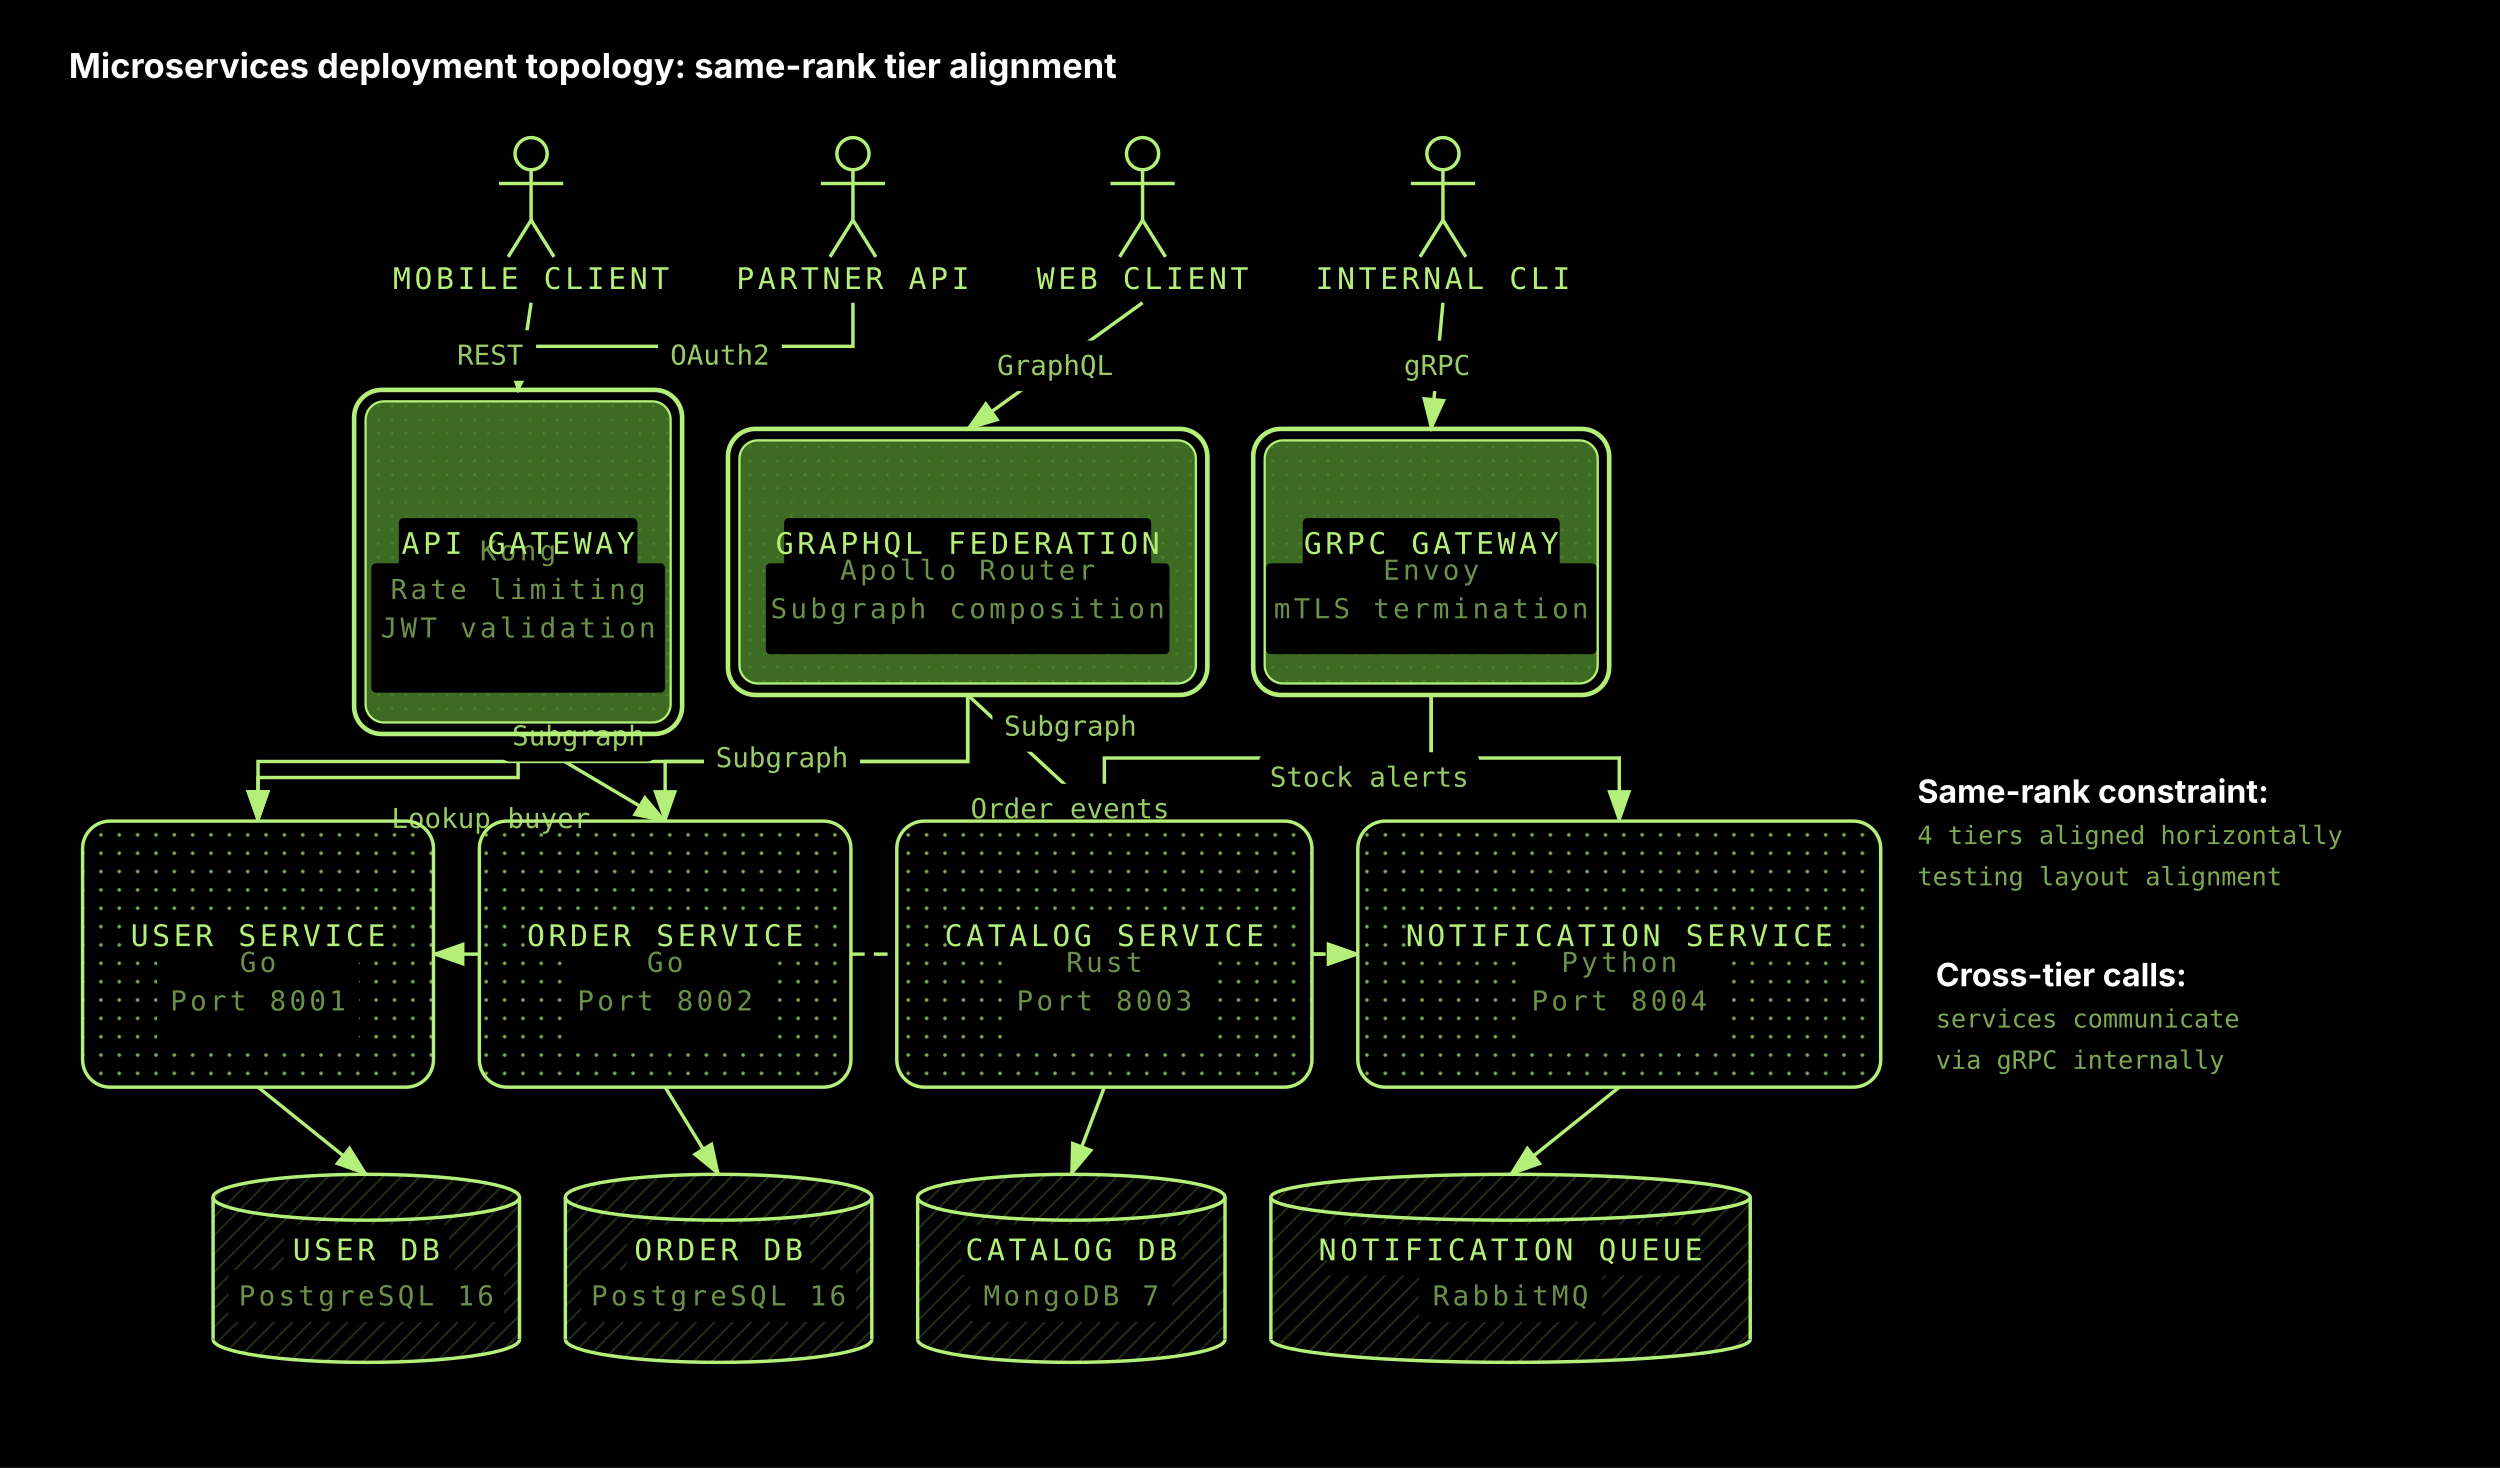
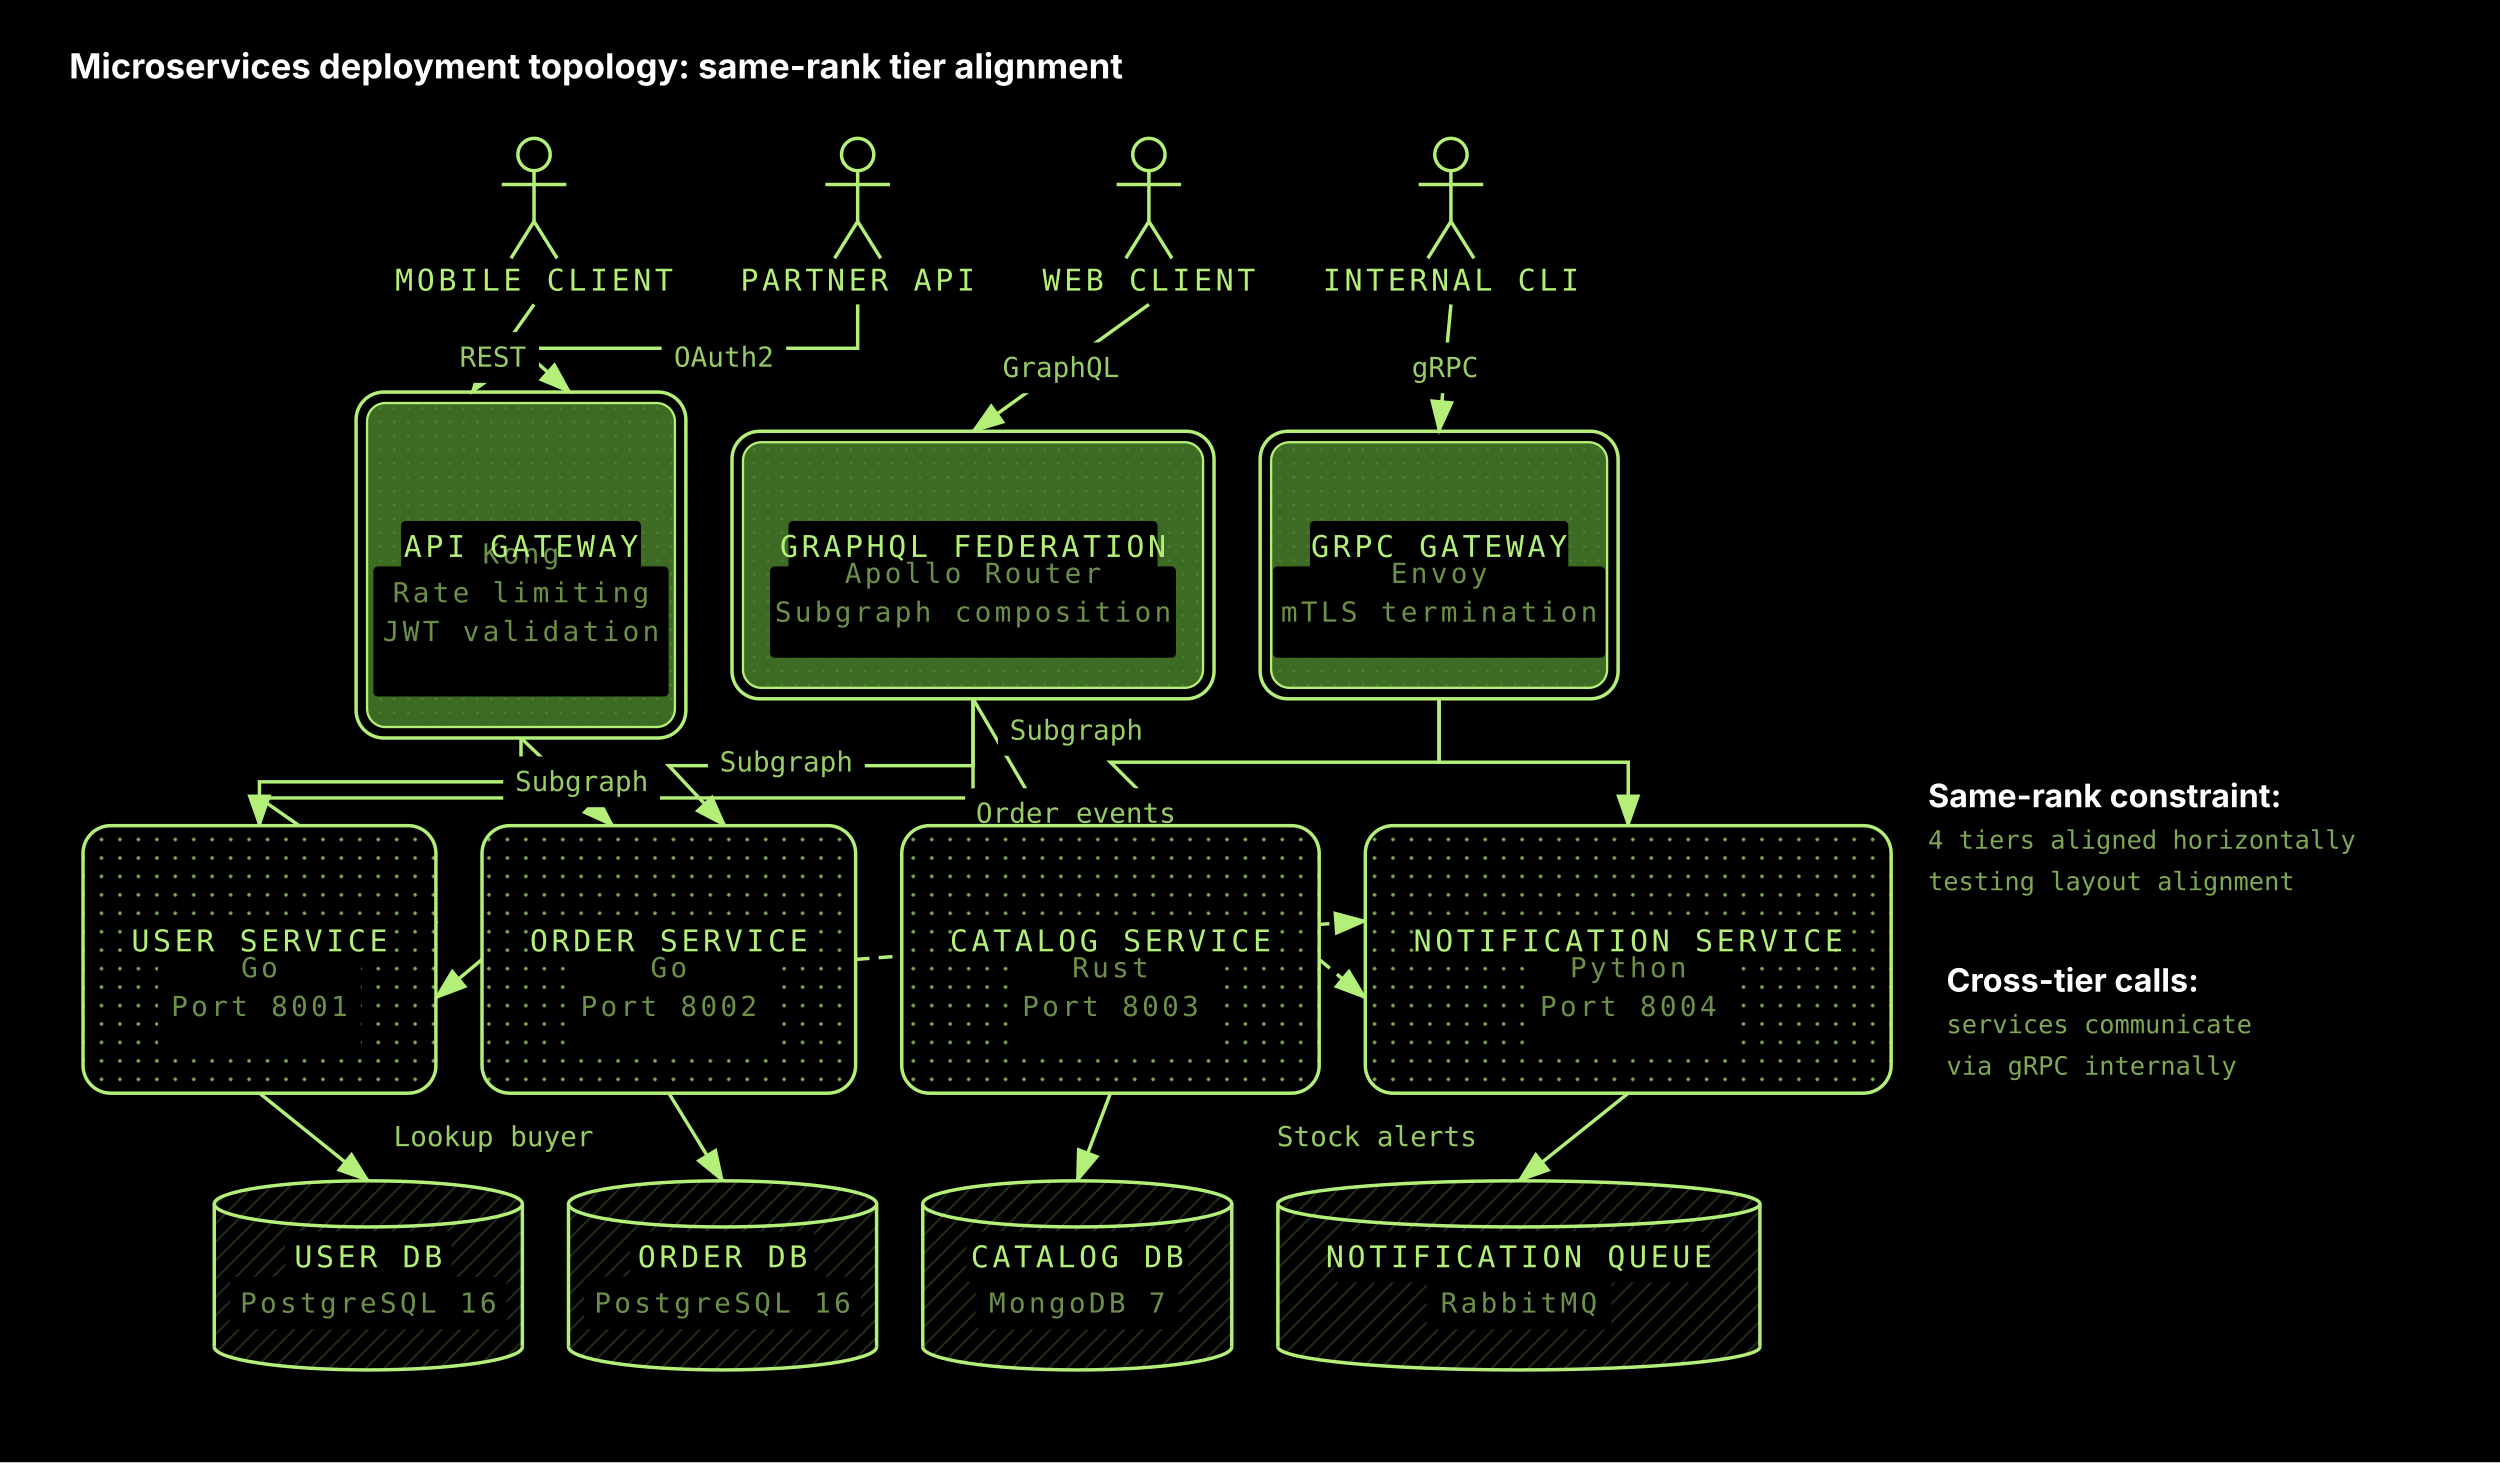
- <svg xmlns="http://www.w3.org/2000/svg" viewBox="0 0 1090 640" width="1090" height="640">
+ <svg xmlns="http://www.w3.org/2000/svg" viewBox="0 0 1084 634" width="1084" height="634">
  <defs>
    <pattern id="dotgrid" width="8" height="8" patternUnits="userSpaceOnUse">
      <rect width="8" height="8" fill="#000000" />
      <circle cx="4" cy="4" r="0.8" fill="#b4f079" opacity="0.7" />
    </pattern>
    <pattern id="crosshatch" width="8" height="8" patternUnits="userSpaceOnUse">
      <rect width="8" height="8" fill="#000000" />
      <path d="M0 8L8 0M-1 1L1 -1M7 9L9 7" stroke="#b4f079" stroke-width="0.8" opacity="0.2" />
    </pattern>
    <pattern id="hero" width="6" height="6" patternUnits="userSpaceOnUse">
      <rect width="6" height="6" fill="#3d6b23" />
      <circle cx="3" cy="3" r="0.6" fill="#5a9a35" opacity="0.5" />
    </pattern>
    <marker id="arrowhead" markerWidth="10" markerHeight="7" refX="9" refY="3.5" orient="auto" markerUnits="strokeWidth">
      <polygon points="0 0, 10 3.5, 0 7" fill="#b4f079" />
    </marker>
    <marker id="arrowhead-reverse" markerWidth="10" markerHeight="7" refX="1" refY="3.5" orient="auto" markerUnits="strokeWidth">
      <polygon points="10 0, 0 3.5, 10 7" fill="#b4f079" />
    </marker>
  </defs>
  <rect width="100%" height="100%" fill="#000000" />
  <g class="diagram">
    <text x="30" y="34" font-family="'Inter', 'Helvetica Neue', Arial, sans-serif" font-size="15" fill="#ffffff" font-weight="700">Microservices deployment topology: same-rank tier alignment</text>
-     <line x1="231.56" y1="132" x2="225.9" y2="170" stroke="#b4f079" stroke-width="1.5" marker-end="url(#arrowhead)" />
+     <line x1="231.56" y1="132" x2="204.733" y2="170" stroke="#b4f079" stroke-width="1.5" marker-end="url(#arrowhead)" />
    <line x1="498.16" y1="132" x2="421.9" y2="187" stroke="#b4f079" stroke-width="1.5" marker-end="url(#arrowhead)" />
-     <polyline points="371.88,132 371.88,151 225.9,151 225.9,170" fill="none" stroke="#b4f079" stroke-width="1.5" marker-end="url(#arrowhead)" />
+     <polyline points="371.88,132 371.88,151 225.9,151 247.067,170" fill="none" stroke="#b4f079" stroke-width="1.5" marker-end="url(#arrowhead)" />
    <line x1="629.12" y1="132" x2="624" y2="187" stroke="#b4f079" stroke-width="1.5" marker-end="url(#arrowhead)" />
    <polyline points="225.9,320 225.9,339 112.5,339 112.5,358" fill="none" stroke="#b4f079" stroke-width="1.5" marker-end="url(#arrowhead)" />
-     <line x1="225.9" y1="320" x2="290" y2="358" stroke="#b4f079" stroke-width="1.5" marker-end="url(#arrowhead)" />
-     <polyline points="421.9,303 421.9,332 112.5,332 112.5,358" fill="none" stroke="#b4f079" stroke-width="1.5" marker-end="url(#arrowhead)" />
-     <polyline points="421.9,303 421.9,332 290,332 290,358" fill="none" stroke="#b4f079" stroke-width="1.5" marker-end="url(#arrowhead)" />
-     <line x1="421.9" y1="303" x2="481.5" y2="358" stroke="#b4f079" stroke-width="1.5" marker-end="url(#arrowhead)" />
-     <polyline points="624,303 624,330.5 481.5,330.5 481.5,358" fill="none" stroke="#b4f079" stroke-width="1.5" marker-end="url(#arrowhead)" />
+     <line x1="225.9" y1="320" x2="265.667" y2="358" stroke="#b4f079" stroke-width="1.5" marker-end="url(#arrowhead)" />
+     <polyline points="421.9,303 421.9,346 112.5,346 189,399.333" fill="none" stroke="#b4f079" stroke-width="1.5" marker-end="url(#arrowhead)" />
+     <polyline points="421.9,303 421.9,332 290,332 314.333,358" fill="none" stroke="#b4f079" stroke-width="1.5" marker-end="url(#arrowhead)" />
+     <line x1="421.9" y1="303" x2="454" y2="358" stroke="#b4f079" stroke-width="1.5" marker-end="url(#arrowhead)" />
+     <polyline points="624,303 624,330.5 481.5,330.5 509,358" fill="none" stroke="#b4f079" stroke-width="1.5" marker-end="url(#arrowhead)" />
    <polyline points="624,303 624,330.5 706,330.5 706,358" fill="none" stroke="#b4f079" stroke-width="1.5" marker-end="url(#arrowhead)" />
    <line x1="112.5" y1="474" x2="159.7" y2="512" stroke="#b4f079" stroke-width="1.5" marker-end="url(#arrowhead)" />
    <line x1="290" y1="474" x2="313.3" y2="512" stroke="#b4f079" stroke-width="1.5" marker-end="url(#arrowhead)" />
    <line x1="481.5" y1="474" x2="467.1" y2="512" stroke="#b4f079" stroke-width="1.5" marker-end="url(#arrowhead)" />
    <line x1="706" y1="474" x2="658.6" y2="512" stroke="#b4f079" stroke-width="1.5" marker-end="url(#arrowhead)" />
-     <line x1="209" y1="416" x2="189" y2="416" stroke="#b4f079" stroke-width="1.5" marker-end="url(#arrowhead)" />
-     <line x1="371" y1="416" x2="592" y2="416" stroke="#b4f079" stroke-width="1.5" stroke-dasharray="6 4" marker-end="url(#arrowhead)" />
-     <line x1="572" y1="416" x2="592" y2="416" stroke="#b4f079" stroke-width="1.5" stroke-dasharray="6 4" marker-end="url(#arrowhead)" />
+     <line x1="209" y1="416" x2="189" y2="432.667" stroke="#b4f079" stroke-width="1.5" marker-end="url(#arrowhead)" />
+     <line x1="371" y1="416" x2="592" y2="399.333" stroke="#b4f079" stroke-width="1.5" stroke-dasharray="6 4" marker-end="url(#arrowhead)" />
+     <line x1="572" y1="416" x2="592" y2="432.667" stroke="#b4f079" stroke-width="1.5" stroke-dasharray="6 4" marker-end="url(#arrowhead)" />
    <rect x="193.73" y="144" width="40" height="22" rx="4" fill="#000000" />
    <rect x="429.53" y="148.5" width="61" height="22" rx="4" fill="#000000" />
    <rect x="286.89" y="144" width="54" height="22" rx="4" fill="#000000" />
    <rect x="606.56" y="148.5" width="40" height="22" rx="4" fill="#000000" />
-     <rect x="218.2" y="310" width="68" height="22" rx="4" fill="#000000" />
+     <rect x="218.2" y="328" width="68" height="22" rx="4" fill="#000000" />
    <rect x="306.95" y="319.5" width="68" height="22" rx="4" fill="#000000" />
    <rect x="432.7" y="305.75" width="68" height="22" rx="4" fill="#000000" />
-     <rect x="166" y="346" width="96" height="22" rx="4" fill="#000000" />
+     <rect x="166" y="482" width="96" height="22" rx="4" fill="#000000" />
    <rect x="418.5" y="341.75" width="96" height="22" rx="4" fill="#000000" />
-     <rect x="549" y="328" width="96" height="22" rx="4" fill="#000000" />
+     <rect x="549" y="482" width="96" height="22" rx="4" fill="#000000" />
    <circle cx="231.56" cy="67" r="7" fill="none" stroke="#b4f079" stroke-width="1.5" />
    <line x1="231.56" y1="74" x2="231.56" y2="96" stroke="#b4f079" stroke-width="1.5" />
    <line x1="217.56" y1="80" x2="245.56" y2="80" stroke="#b4f079" stroke-width="1.5" />
    <line x1="231.56" y1="96" x2="221.56" y2="112" stroke="#b4f079" stroke-width="1.5" />
    <line x1="231.56" y1="96" x2="241.56" y2="112" stroke="#b4f079" stroke-width="1.5" />
    <text x="231.56" y="126" font-family="'JetBrains Mono', 'Fira Code', 'SF Mono', 'Cascadia Code', monospace" font-size="13" fill="#b4f079" text-anchor="middle" letter-spacing="0.12em">MOBILE CLIENT</text>
    <circle cx="498.16" cy="67" r="7" fill="none" stroke="#b4f079" stroke-width="1.5" />
    <line x1="498.16" y1="74" x2="498.16" y2="96" stroke="#b4f079" stroke-width="1.5" />
    <line x1="484.16" y1="80" x2="512.16" y2="80" stroke="#b4f079" stroke-width="1.5" />
    <line x1="498.16" y1="96" x2="488.16" y2="112" stroke="#b4f079" stroke-width="1.5" />
    <line x1="498.16" y1="96" x2="508.16" y2="112" stroke="#b4f079" stroke-width="1.5" />
    <text x="498.16" y="126" font-family="'JetBrains Mono', 'Fira Code', 'SF Mono', 'Cascadia Code', monospace" font-size="13" fill="#b4f079" text-anchor="middle" letter-spacing="0.12em">WEB CLIENT</text>
    <circle cx="371.88" cy="67" r="7" fill="none" stroke="#b4f079" stroke-width="1.5" />
    <line x1="371.88" y1="74" x2="371.88" y2="96" stroke="#b4f079" stroke-width="1.5" />
    <line x1="357.88" y1="80" x2="385.88" y2="80" stroke="#b4f079" stroke-width="1.5" />
    <line x1="371.88" y1="96" x2="361.88" y2="112" stroke="#b4f079" stroke-width="1.5" />
    <line x1="371.88" y1="96" x2="381.88" y2="112" stroke="#b4f079" stroke-width="1.5" />
    <text x="371.88" y="126" font-family="'JetBrains Mono', 'Fira Code', 'SF Mono', 'Cascadia Code', monospace" font-size="13" fill="#b4f079" text-anchor="middle" letter-spacing="0.12em">PARTNER API</text>
    <circle cx="629.12" cy="67" r="7" fill="none" stroke="#b4f079" stroke-width="1.5" />
    <line x1="629.12" y1="74" x2="629.12" y2="96" stroke="#b4f079" stroke-width="1.5" />
    <line x1="615.12" y1="80" x2="643.12" y2="80" stroke="#b4f079" stroke-width="1.5" />
    <line x1="629.12" y1="96" x2="619.12" y2="112" stroke="#b4f079" stroke-width="1.5" />
    <line x1="629.12" y1="96" x2="639.12" y2="112" stroke="#b4f079" stroke-width="1.5" />
    <text x="629.12" y="126" font-family="'JetBrains Mono', 'Fira Code', 'SF Mono', 'Cascadia Code', monospace" font-size="13" fill="#b4f079" text-anchor="middle" letter-spacing="0.12em">INTERNAL CLI</text>
-     <rect x="154.4" y="170" width="143" height="150" rx="12" fill="none" stroke="#b4f079" stroke-width="2" />
-     <rect x="159.4" y="175" width="133" height="140" rx="8" fill="url(#hero)" stroke="#b4f079" stroke-width="1" />
+     <rect x="154.4" y="170" width="143" height="150" rx="12" fill="none" stroke="#b4f079" stroke-width="1.5" />
+     <rect x="159.15" y="174.75" width="133.5" height="140.5" rx="8" fill="url(#hero)" stroke="#b4f079" stroke-width="1" />
    <rect x="173.9" y="225.9" width="104" height="22.2" fill="#000000" rx="2" />
    <text x="225.9" y="237" font-family="'JetBrains Mono', 'Fira Code', 'SF Mono', 'Cascadia Code', monospace" font-size="13" fill="#b4f079" text-anchor="middle" dominant-baseline="central" letter-spacing="0.12em">API GATEWAY</text>
    <rect x="161.9" y="245.6" width="128" height="56.4" fill="#000000" rx="2" />
    <text x="225.9" y="240.2" font-family="'JetBrains Mono', 'Fira Code', 'SF Mono', 'Cascadia Code', monospace" font-size="12" fill="#b4f079" opacity="0.6" text-anchor="middle" dominant-baseline="central" letter-spacing="0.12em">Kong</text>
    <text x="225.9" y="257" font-family="'JetBrains Mono', 'Fira Code', 'SF Mono', 'Cascadia Code', monospace" font-size="12" fill="#b4f079" opacity="0.6" text-anchor="middle" dominant-baseline="central" letter-spacing="0.12em">Rate limiting</text>
    <text x="225.9" y="273.8" font-family="'JetBrains Mono', 'Fira Code', 'SF Mono', 'Cascadia Code', monospace" font-size="12" fill="#b4f079" opacity="0.6" text-anchor="middle" dominant-baseline="central" letter-spacing="0.12em">JWT validation</text>
-     <rect x="317.4" y="187" width="209" height="116" rx="12" fill="none" stroke="#b4f079" stroke-width="2" />
-     <rect x="322.4" y="192" width="199" height="106" rx="8" fill="url(#hero)" stroke="#b4f079" stroke-width="1" />
+     <rect x="317.4" y="187" width="209" height="116" rx="12" fill="none" stroke="#b4f079" stroke-width="1.5" />
+     <rect x="322.15" y="191.75" width="199.5" height="106.5" rx="8" fill="url(#hero)" stroke="#b4f079" stroke-width="1" />
    <rect x="341.9" y="225.9" width="160" height="22.2" fill="#000000" rx="2" />
    <text x="421.9" y="237" font-family="'JetBrains Mono', 'Fira Code', 'SF Mono', 'Cascadia Code', monospace" font-size="13" fill="#b4f079" text-anchor="middle" dominant-baseline="central" letter-spacing="0.12em">GRAPHQL FEDERATION</text>
    <rect x="333.9" y="245.6" width="176" height="39.6" fill="#000000" rx="2" />
    <text x="421.9" y="248.6" font-family="'JetBrains Mono', 'Fira Code', 'SF Mono', 'Cascadia Code', monospace" font-size="12" fill="#b4f079" opacity="0.6" text-anchor="middle" dominant-baseline="central" letter-spacing="0.12em">Apollo Router</text>
    <text x="421.9" y="265.4" font-family="'JetBrains Mono', 'Fira Code', 'SF Mono', 'Cascadia Code', monospace" font-size="12" fill="#b4f079" opacity="0.6" text-anchor="middle" dominant-baseline="central" letter-spacing="0.12em">Subgraph composition</text>
-     <rect x="546.4" y="187" width="155.2" height="116" rx="12" fill="none" stroke="#b4f079" stroke-width="2" />
-     <rect x="551.4" y="192" width="145.2" height="106" rx="8" fill="url(#hero)" stroke="#b4f079" stroke-width="1" />
+     <rect x="546.4" y="187" width="155.2" height="116" rx="12" fill="none" stroke="#b4f079" stroke-width="1.5" />
+     <rect x="551.15" y="191.75" width="145.7" height="106.5" rx="8" fill="url(#hero)" stroke="#b4f079" stroke-width="1" />
    <rect x="568" y="225.9" width="112" height="22.2" fill="#000000" rx="2" />
    <text x="624" y="237" font-family="'JetBrains Mono', 'Fira Code', 'SF Mono', 'Cascadia Code', monospace" font-size="13" fill="#b4f079" text-anchor="middle" dominant-baseline="central" letter-spacing="0.12em">GRPC GATEWAY</text>
    <rect x="552" y="245.6" width="144" height="39.6" fill="#000000" rx="2" />
    <text x="624" y="248.6" font-family="'JetBrains Mono', 'Fira Code', 'SF Mono', 'Cascadia Code', monospace" font-size="12" fill="#b4f079" opacity="0.6" text-anchor="middle" dominant-baseline="central" letter-spacing="0.12em">Envoy</text>
    <text x="624" y="265.4" font-family="'JetBrains Mono', 'Fira Code', 'SF Mono', 'Cascadia Code', monospace" font-size="12" fill="#b4f079" opacity="0.6" text-anchor="middle" dominant-baseline="central" letter-spacing="0.12em">mTLS termination</text>
    <rect x="36" y="358" width="153" height="116" rx="12" fill="url(#dotgrid)" stroke="#b4f079" stroke-width="1.5" />
    <rect x="56.5" y="396.9" width="112" height="22.2" fill="#000000" rx="2" />
    <text x="112.5" y="408" font-family="'JetBrains Mono', 'Fira Code', 'SF Mono', 'Cascadia Code', monospace" font-size="13" fill="#b4f079" text-anchor="middle" dominant-baseline="central" letter-spacing="0.12em">USER SERVICE</text>
    <rect x="68.5" y="416.6" width="88" height="39.6" fill="#000000" rx="2" />
    <text x="112.5" y="419.6" font-family="'JetBrains Mono', 'Fira Code', 'SF Mono', 'Cascadia Code', monospace" font-size="12" fill="#b4f079" opacity="0.6" text-anchor="middle" dominant-baseline="central" letter-spacing="0.12em">Go</text>
    <text x="112.5" y="436.4" font-family="'JetBrains Mono', 'Fira Code', 'SF Mono', 'Cascadia Code', monospace" font-size="12" fill="#b4f079" opacity="0.6" text-anchor="middle" dominant-baseline="central" letter-spacing="0.12em">Port 8001</text>
    <rect x="209" y="358" width="162" height="116" rx="12" fill="url(#dotgrid)" stroke="#b4f079" stroke-width="1.5" />
    <rect x="230" y="396.9" width="120" height="22.2" fill="#000000" rx="2" />
    <text x="290" y="408" font-family="'JetBrains Mono', 'Fira Code', 'SF Mono', 'Cascadia Code', monospace" font-size="13" fill="#b4f079" text-anchor="middle" dominant-baseline="central" letter-spacing="0.12em">ORDER SERVICE</text>
    <rect x="246" y="416.6" width="88" height="39.6" fill="#000000" rx="2" />
    <text x="290" y="419.6" font-family="'JetBrains Mono', 'Fira Code', 'SF Mono', 'Cascadia Code', monospace" font-size="12" fill="#b4f079" opacity="0.6" text-anchor="middle" dominant-baseline="central" letter-spacing="0.12em">Go</text>
    <text x="290" y="436.4" font-family="'JetBrains Mono', 'Fira Code', 'SF Mono', 'Cascadia Code', monospace" font-size="12" fill="#b4f079" opacity="0.6" text-anchor="middle" dominant-baseline="central" letter-spacing="0.12em">Port 8002</text>
    <rect x="391" y="358" width="181" height="116" rx="12" fill="url(#dotgrid)" stroke="#b4f079" stroke-width="1.5" />
    <rect x="413.5" y="396.9" width="136" height="22.2" fill="#000000" rx="2" />
    <text x="481.5" y="408" font-family="'JetBrains Mono', 'Fira Code', 'SF Mono', 'Cascadia Code', monospace" font-size="13" fill="#b4f079" text-anchor="middle" dominant-baseline="central" letter-spacing="0.12em">CATALOG SERVICE</text>
    <rect x="437.5" y="416.6" width="88" height="39.6" fill="#000000" rx="2" />
    <text x="481.5" y="419.6" font-family="'JetBrains Mono', 'Fira Code', 'SF Mono', 'Cascadia Code', monospace" font-size="12" fill="#b4f079" opacity="0.6" text-anchor="middle" dominant-baseline="central" letter-spacing="0.12em">Rust</text>
    <text x="481.5" y="436.4" font-family="'JetBrains Mono', 'Fira Code', 'SF Mono', 'Cascadia Code', monospace" font-size="12" fill="#b4f079" opacity="0.6" text-anchor="middle" dominant-baseline="central" letter-spacing="0.12em">Port 8003</text>
    <rect x="592" y="358" width="228" height="116" rx="12" fill="url(#dotgrid)" stroke="#b4f079" stroke-width="1.5" />
    <rect x="618" y="396.9" width="176" height="22.2" fill="#000000" rx="2" />
    <text x="706" y="408" font-family="'JetBrains Mono', 'Fira Code', 'SF Mono', 'Cascadia Code', monospace" font-size="13" fill="#b4f079" text-anchor="middle" dominant-baseline="central" letter-spacing="0.12em">NOTIFICATION SERVICE</text>
    <rect x="662" y="416.6" width="88" height="39.6" fill="#000000" rx="2" />
    <text x="706" y="419.6" font-family="'JetBrains Mono', 'Fira Code', 'SF Mono', 'Cascadia Code', monospace" font-size="12" fill="#b4f079" opacity="0.6" text-anchor="middle" dominant-baseline="central" letter-spacing="0.12em">Python</text>
    <text x="706" y="436.4" font-family="'JetBrains Mono', 'Fira Code', 'SF Mono', 'Cascadia Code', monospace" font-size="12" fill="#b4f079" opacity="0.6" text-anchor="middle" dominant-baseline="central" letter-spacing="0.12em">Port 8004</text>
    <rect x="92.9" y="522" width="133.6" height="62" fill="url(#crosshatch)" stroke="none" />
    <line x1="92.9" y1="522" x2="92.9" y2="584" stroke="#b4f079" stroke-width="1.5" />
    <line x1="226.5" y1="522" x2="226.5" y2="584" stroke="#b4f079" stroke-width="1.5" />
    <ellipse cx="159.7" cy="522" rx="66.8" ry="10" fill="url(#crosshatch)" stroke="#b4f079" stroke-width="1.5" />
    <path d="M92.9,584 A66.8,10 0 0,0 226.5,584" fill="url(#crosshatch)" stroke="#b4f079" stroke-width="1.5" />
    <rect x="123.7" y="533.9" width="72" height="22.2" fill="#000000" rx="2" />
    <text x="159.7" y="545" font-family="'JetBrains Mono', 'Fira Code', 'SF Mono', 'Cascadia Code', monospace" font-size="13" fill="#b4f079" text-anchor="middle" dominant-baseline="central" letter-spacing="0.12em">USER DB</text>
    <rect x="99.7" y="553.6" width="120" height="22.8" fill="#000000" rx="2" />
    <text x="159.7" y="565" font-family="'JetBrains Mono', 'Fira Code', 'SF Mono', 'Cascadia Code', monospace" font-size="12" fill="#b4f079" opacity="0.6" text-anchor="middle" dominant-baseline="central" letter-spacing="0.12em">PostgreSQL 16</text>
    <rect x="246.5" y="522" width="133.6" height="62" fill="url(#crosshatch)" stroke="none" />
    <line x1="246.5" y1="522" x2="246.5" y2="584" stroke="#b4f079" stroke-width="1.5" />
    <line x1="380.1" y1="522" x2="380.1" y2="584" stroke="#b4f079" stroke-width="1.5" />
    <ellipse cx="313.3" cy="522" rx="66.8" ry="10" fill="url(#crosshatch)" stroke="#b4f079" stroke-width="1.5" />
    <path d="M246.5,584 A66.8,10 0 0,0 380.1,584" fill="url(#crosshatch)" stroke="#b4f079" stroke-width="1.5" />
    <rect x="273.3" y="533.9" width="80" height="22.2" fill="#000000" rx="2" />
    <text x="313.3" y="545" font-family="'JetBrains Mono', 'Fira Code', 'SF Mono', 'Cascadia Code', monospace" font-size="13" fill="#b4f079" text-anchor="middle" dominant-baseline="central" letter-spacing="0.12em">ORDER DB</text>
    <rect x="253.3" y="553.6" width="120" height="22.8" fill="#000000" rx="2" />
    <text x="313.3" y="565" font-family="'JetBrains Mono', 'Fira Code', 'SF Mono', 'Cascadia Code', monospace" font-size="12" fill="#b4f079" opacity="0.6" text-anchor="middle" dominant-baseline="central" letter-spacing="0.12em">PostgreSQL 16</text>
    <rect x="400.1" y="522" width="134" height="62" fill="url(#crosshatch)" stroke="none" />
    <line x1="400.1" y1="522" x2="400.1" y2="584" stroke="#b4f079" stroke-width="1.5" />
    <line x1="534.1" y1="522" x2="534.1" y2="584" stroke="#b4f079" stroke-width="1.5" />
    <ellipse cx="467.1" cy="522" rx="67" ry="10" fill="url(#crosshatch)" stroke="#b4f079" stroke-width="1.5" />
    <path d="M400.1,584 A67,10 0 0,0 534.1,584" fill="url(#crosshatch)" stroke="#b4f079" stroke-width="1.5" />
    <rect x="419.1" y="533.9" width="96" height="22.2" fill="#000000" rx="2" />
    <text x="467.1" y="545" font-family="'JetBrains Mono', 'Fira Code', 'SF Mono', 'Cascadia Code', monospace" font-size="13" fill="#b4f079" text-anchor="middle" dominant-baseline="central" letter-spacing="0.12em">CATALOG DB</text>
    <rect x="423.1" y="553.6" width="88" height="22.8" fill="#000000" rx="2" />
    <text x="467.1" y="565" font-family="'JetBrains Mono', 'Fira Code', 'SF Mono', 'Cascadia Code', monospace" font-size="12" fill="#b4f079" opacity="0.6" text-anchor="middle" dominant-baseline="central" letter-spacing="0.12em">MongoDB 7</text>
    <rect x="554.1" y="522" width="209" height="62" fill="url(#crosshatch)" stroke="none" />
    <line x1="554.1" y1="522" x2="554.1" y2="584" stroke="#b4f079" stroke-width="1.5" />
    <line x1="763.1" y1="522" x2="763.1" y2="584" stroke="#b4f079" stroke-width="1.5" />
    <ellipse cx="658.6" cy="522" rx="104.5" ry="10" fill="url(#crosshatch)" stroke="#b4f079" stroke-width="1.5" />
    <path d="M554.1,584 A104.5,10 0 0,0 763.1,584" fill="url(#crosshatch)" stroke="#b4f079" stroke-width="1.5" />
    <rect x="578.6" y="533.9" width="160" height="22.2" fill="#000000" rx="2" />
    <text x="658.6" y="545" font-family="'JetBrains Mono', 'Fira Code', 'SF Mono', 'Cascadia Code', monospace" font-size="13" fill="#b4f079" text-anchor="middle" dominant-baseline="central" letter-spacing="0.12em">NOTIFICATION QUEUE</text>
    <rect x="618.6" y="553.6" width="80" height="22.8" fill="#000000" rx="2" />
    <text x="658.6" y="565" font-family="'JetBrains Mono', 'Fira Code', 'SF Mono', 'Cascadia Code', monospace" font-size="12" fill="#b4f079" opacity="0.6" text-anchor="middle" dominant-baseline="central" letter-spacing="0.12em">RabbitMQ</text>
    <text x="213.73" y="159" font-family="'JetBrains Mono', 'Fira Code', 'SF Mono', 'Cascadia Code', monospace" font-size="12" fill="#b4f079" opacity="0.85" text-anchor="middle">REST</text>
    <text x="460.03" y="163.5" font-family="'JetBrains Mono', 'Fira Code', 'SF Mono', 'Cascadia Code', monospace" font-size="12" fill="#b4f079" opacity="0.85" text-anchor="middle">GraphQL</text>
    <text x="313.89" y="159" font-family="'JetBrains Mono', 'Fira Code', 'SF Mono', 'Cascadia Code', monospace" font-size="12" fill="#b4f079" opacity="0.85" text-anchor="middle">OAuth2</text>
    <text x="626.56" y="163.5" font-family="'JetBrains Mono', 'Fira Code', 'SF Mono', 'Cascadia Code', monospace" font-size="12" fill="#b4f079" opacity="0.85" text-anchor="middle">gRPC</text>
-     <text x="252.2" y="325" font-family="'JetBrains Mono', 'Fira Code', 'SF Mono', 'Cascadia Code', monospace" font-size="12" fill="#b4f079" opacity="0.85" text-anchor="middle">Subgraph</text>
+     <text x="252.2" y="343" font-family="'JetBrains Mono', 'Fira Code', 'SF Mono', 'Cascadia Code', monospace" font-size="12" fill="#b4f079" opacity="0.85" text-anchor="middle">Subgraph</text>
    <text x="340.95" y="334.5" font-family="'JetBrains Mono', 'Fira Code', 'SF Mono', 'Cascadia Code', monospace" font-size="12" fill="#b4f079" opacity="0.85" text-anchor="middle">Subgraph</text>
    <text x="466.7" y="320.75" font-family="'JetBrains Mono', 'Fira Code', 'SF Mono', 'Cascadia Code', monospace" font-size="12" fill="#b4f079" opacity="0.85" text-anchor="middle">Subgraph</text>
-     <text x="214" y="361" font-family="'JetBrains Mono', 'Fira Code', 'SF Mono', 'Cascadia Code', monospace" font-size="12" fill="#b4f079" opacity="0.85" text-anchor="middle">Lookup buyer</text>
+     <text x="214" y="497" font-family="'JetBrains Mono', 'Fira Code', 'SF Mono', 'Cascadia Code', monospace" font-size="12" fill="#b4f079" opacity="0.85" text-anchor="middle">Lookup buyer</text>
    <text x="466.5" y="356.75" font-family="'JetBrains Mono', 'Fira Code', 'SF Mono', 'Cascadia Code', monospace" font-size="12" fill="#b4f079" opacity="0.85" text-anchor="middle">Order events</text>
-     <text x="597" y="343" font-family="'JetBrains Mono', 'Fira Code', 'SF Mono', 'Cascadia Code', monospace" font-size="12" fill="#b4f079" opacity="0.85" text-anchor="middle">Stock alerts</text>
+     <text x="597" y="497" font-family="'JetBrains Mono', 'Fira Code', 'SF Mono', 'Cascadia Code', monospace" font-size="12" fill="#b4f079" opacity="0.85" text-anchor="middle">Stock alerts</text>
    <text x="836" y="350" font-family="'Inter', 'Helvetica Neue', Arial, sans-serif" font-size="14" fill="#ffffff" font-weight="700">Same-rank constraint:</text>
    <text x="836" y="368" font-family="'JetBrains Mono', 'Fira Code', 'SF Mono', 'Cascadia Code', monospace" font-size="11" fill="#b4f079" opacity="0.7">4 tiers aligned horizontally</text>
    <text x="836" y="386" font-family="'JetBrains Mono', 'Fira Code', 'SF Mono', 'Cascadia Code', monospace" font-size="11" fill="#b4f079" opacity="0.7">testing layout alignment</text>
    <text x="844" y="430" font-family="'Inter', 'Helvetica Neue', Arial, sans-serif" font-size="14" fill="#ffffff" font-weight="700">Cross-tier calls:</text>
    <text x="844" y="448" font-family="'JetBrains Mono', 'Fira Code', 'SF Mono', 'Cascadia Code', monospace" font-size="11" fill="#b4f079" opacity="0.7">services communicate</text>
    <text x="844" y="466" font-family="'JetBrains Mono', 'Fira Code', 'SF Mono', 'Cascadia Code', monospace" font-size="11" fill="#b4f079" opacity="0.7">via gRPC internally</text>
  </g>
</svg>
